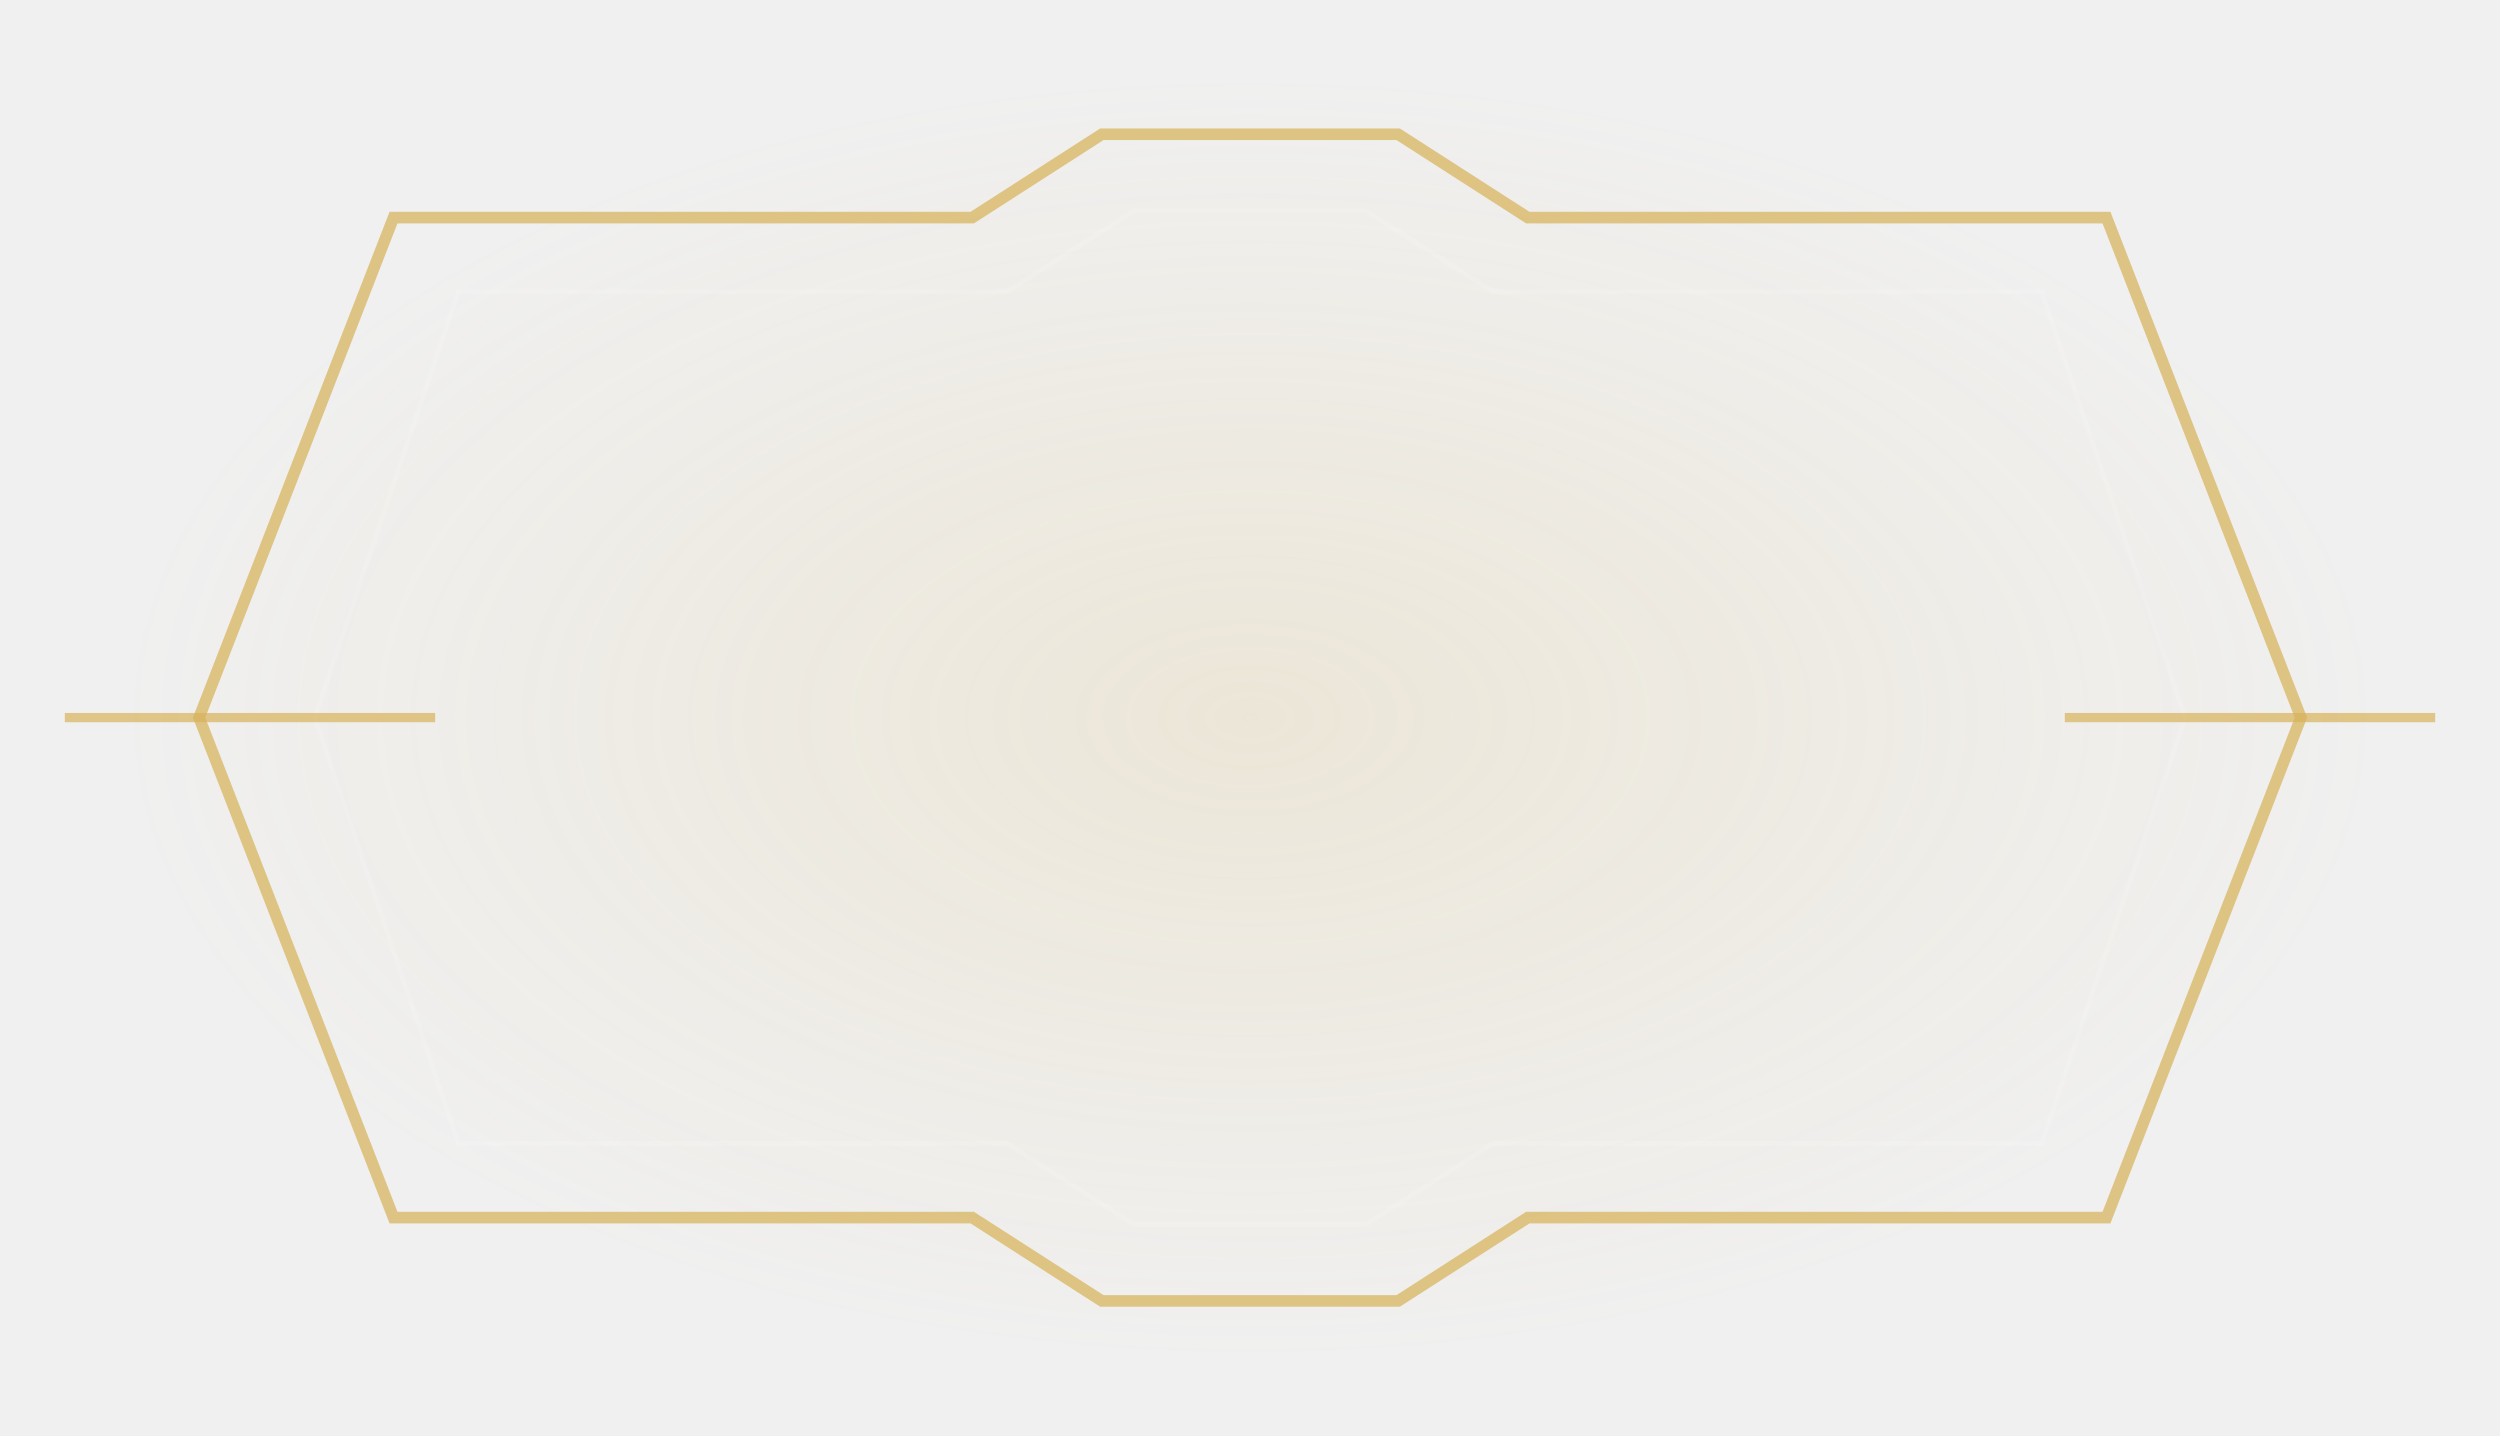
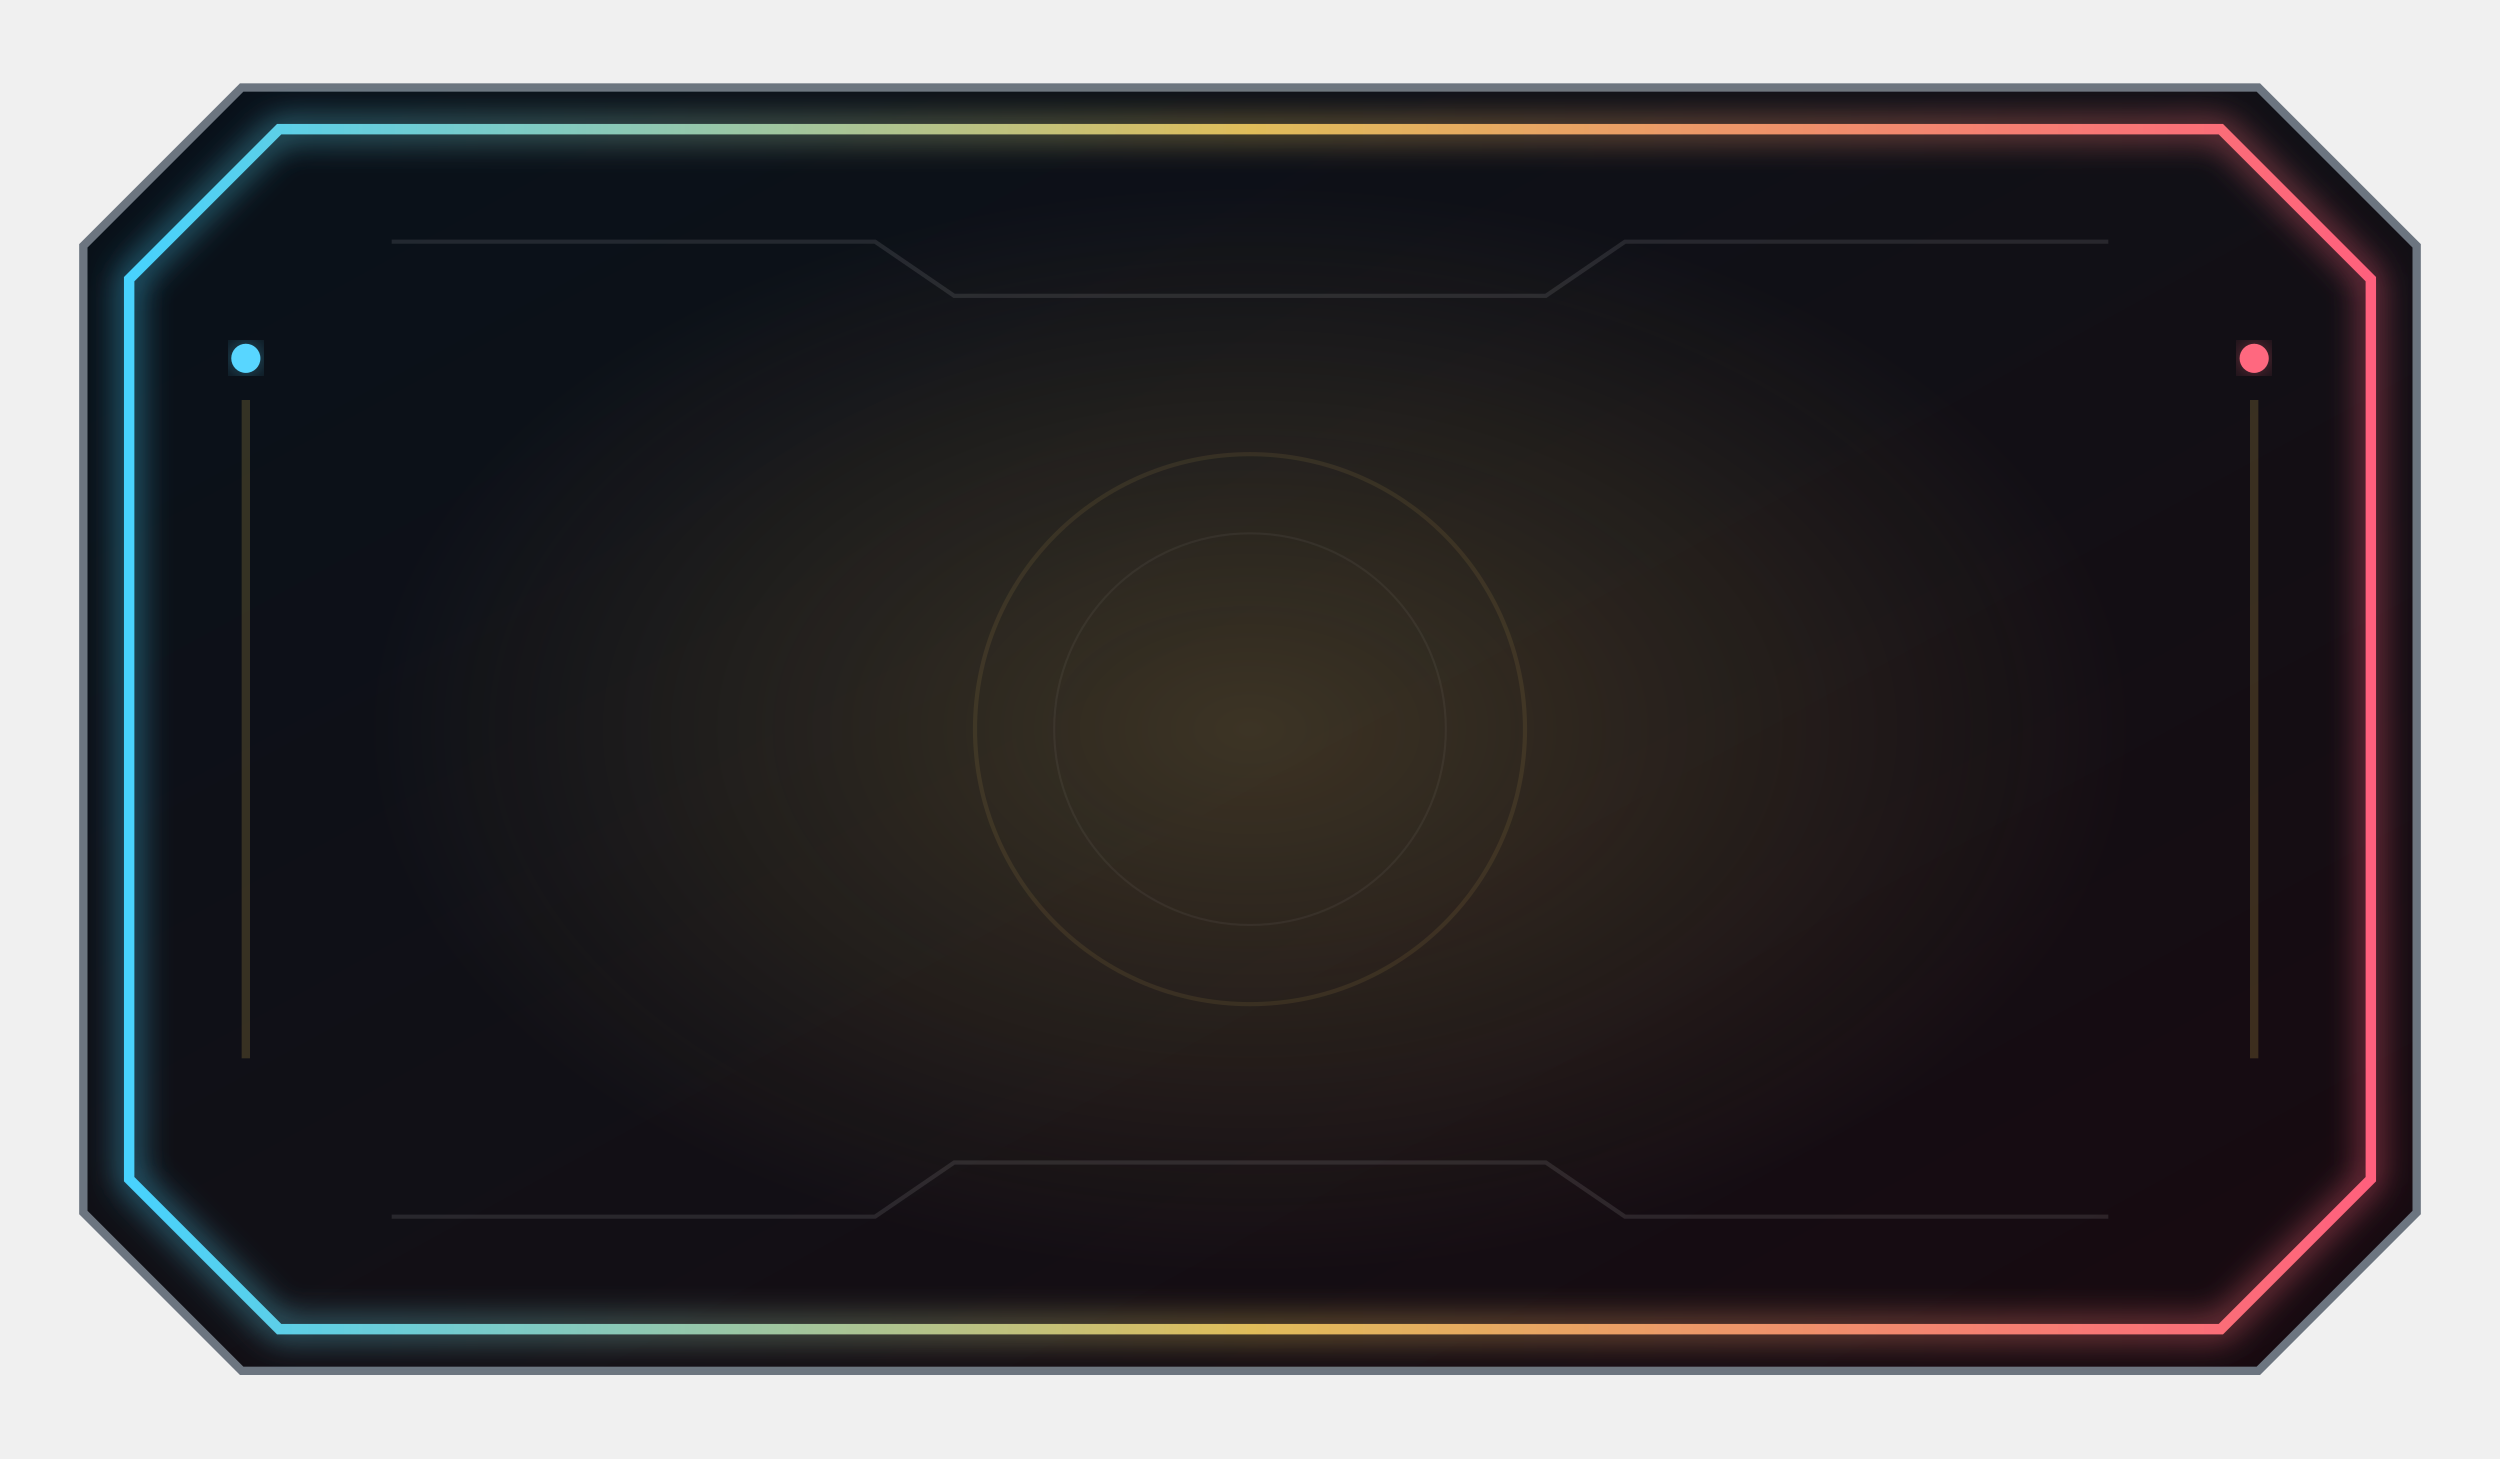
- <svg xmlns="http://www.w3.org/2000/svg" viewBox="0 0 1080 620" fill="none">
+ <svg xmlns="http://www.w3.org/2000/svg" viewBox="0 0 1200 700" fill="none">
  <defs>
-     <radialGradient id="r">
-       <stop stop-color="#D7B35A" stop-opacity=".16" />
-       <stop offset="1" stop-color="#D7B35A" stop-opacity="0" />
+     <linearGradient id="bg" x1="0" y1="0" x2="1" y2="1">
+       <stop stop-color="#08111A" />
+       <stop offset=".48" stop-color="#111016" />
+       <stop offset="1" stop-color="#180A10" />
+     </linearGradient>
+     <radialGradient id="core">
+       <stop stop-color="#E8C35E" stop-opacity=".20" />
+       <stop offset="1" stop-color="#E8C35E" stop-opacity="0" />
    </radialGradient>
+     <linearGradient id="edge" x1="0" y1="0" x2="1" y2="0">
+       <stop stop-color="#46D2FF" />
+       <stop offset=".5" stop-color="#E0BD5A" />
+       <stop offset="1" stop-color="#FF607D" />
+     </linearGradient>
+     <filter id="glow">
+       <feGaussianBlur stdDeviation="8" result="b" />
+       <feMerge>
+         <feMergeNode in="b" />
+         <feMergeNode in="SourceGraphic" />
+       </feMerge>
+     </filter>
  </defs>
-   <ellipse cx="540" cy="310" rx="490" ry="280" fill="url(#r)" />
-   <path d="M86 310L170 94H420L476 58H604L660 94H910L994 310L910 526H660L604 562H476L420 526H170L86 310Z" stroke="#D7B35A" stroke-opacity=".72" stroke-width="5" />
-   <path d="M136 310L198 126H435L490 91H590L645 126H882L944 310L882 494H645L590 529H490L435 494H198L136 310Z" stroke="#FFFFFF" stroke-opacity=".12" stroke-width="2" />
-   <path d="M28 310H188M892 310H1052" stroke="#D7B35A" stroke-opacity=".7" stroke-width="4" />
+   <path d="M116 42H1084L1160 118V582L1084 658H116L40 582V118L116 42Z" fill="url(#bg)" stroke="#6C7580" stroke-width="4" />
+   <path d="M134 62H1066L1138 134V566L1066 638H134L62 566V134L134 62Z" stroke="url(#edge)" stroke-width="5" filter="url(#glow)" />
+   <ellipse cx="600" cy="350" rx="430" ry="260" fill="url(#core)" />
+   <path d="M188 116H420L458 142H742L780 116H1012" stroke="#fff" stroke-opacity=".10" stroke-width="2" />
+   <path d="M188 584H420L458 558H742L780 584H1012" stroke="#fff" stroke-opacity=".10" stroke-width="2" />
+   <path d="M118 192V508M1082 192V508" stroke="#D8B653" stroke-opacity=".20" stroke-width="4" />
+   <circle cx="118" cy="172" r="7" fill="#58D6FF" filter="url(#glow)" />
+   <circle cx="1082" cy="172" r="7" fill="#FF677F" filter="url(#glow)" />
+   <circle cx="600" cy="350" r="132" stroke="#DDB95A" stroke-opacity=".10" stroke-width="2" />
+   <circle cx="600" cy="350" r="94" stroke="#fff" stroke-opacity=".05" />
</svg>
